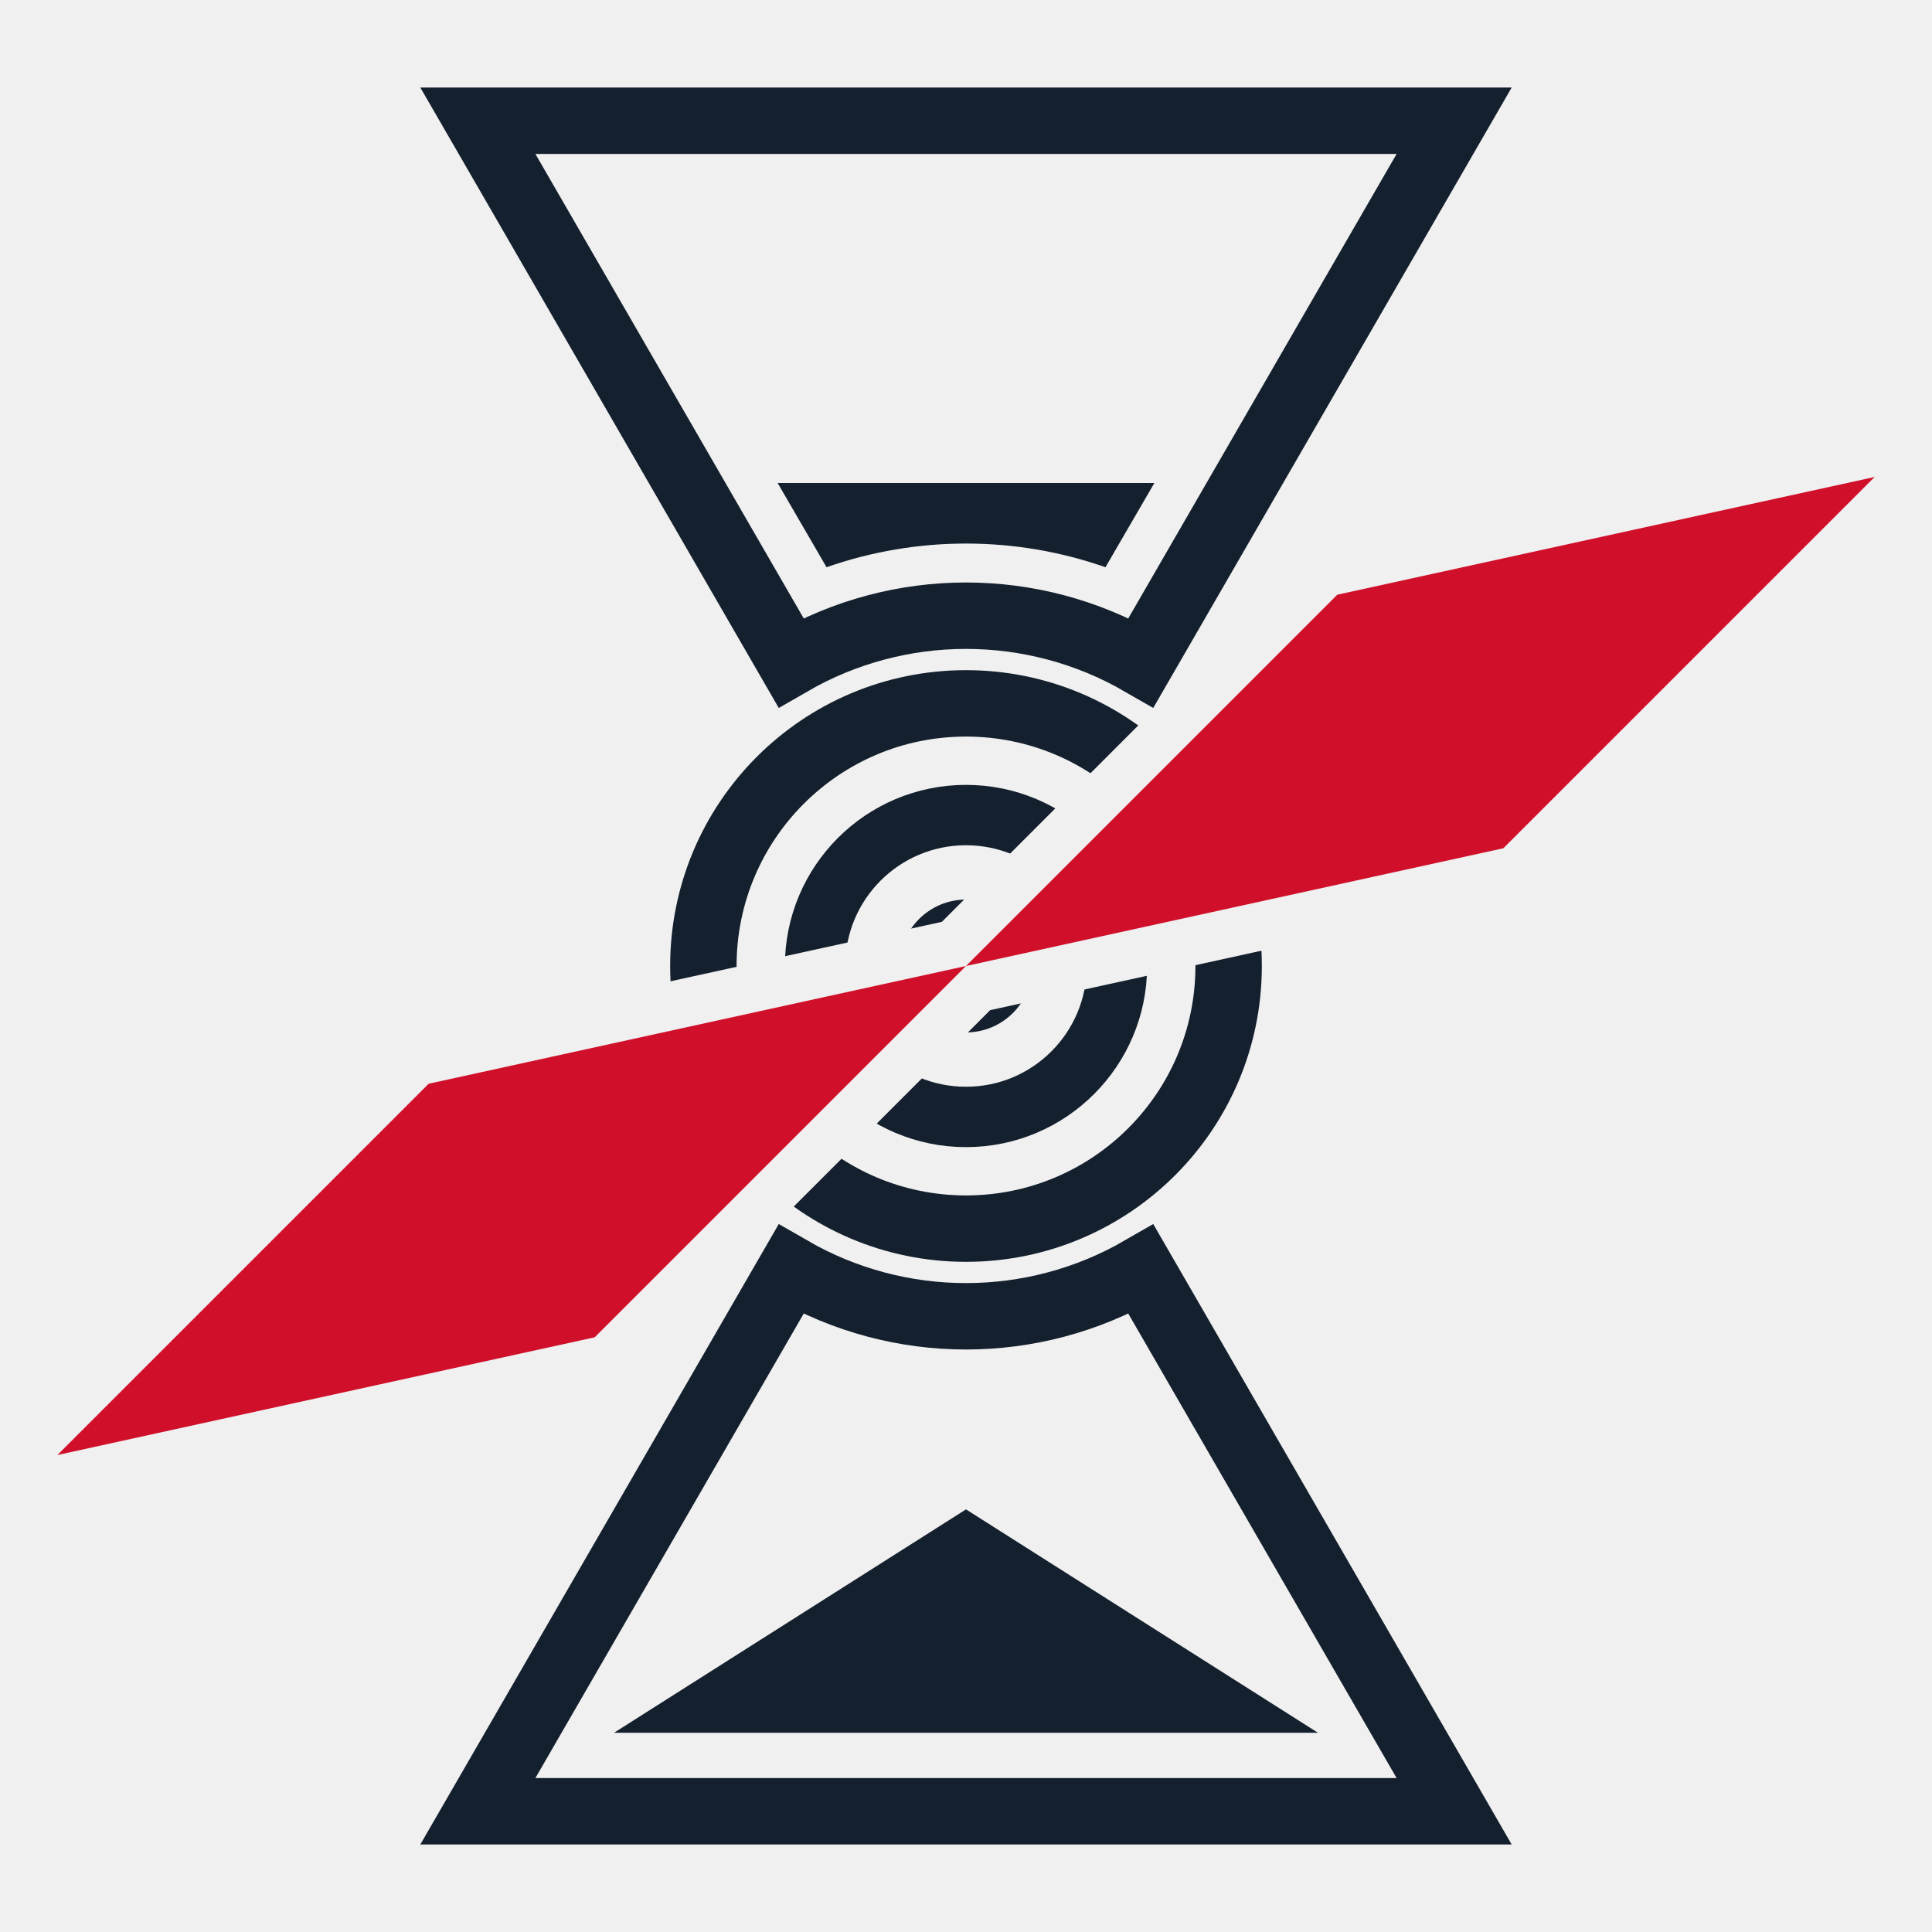
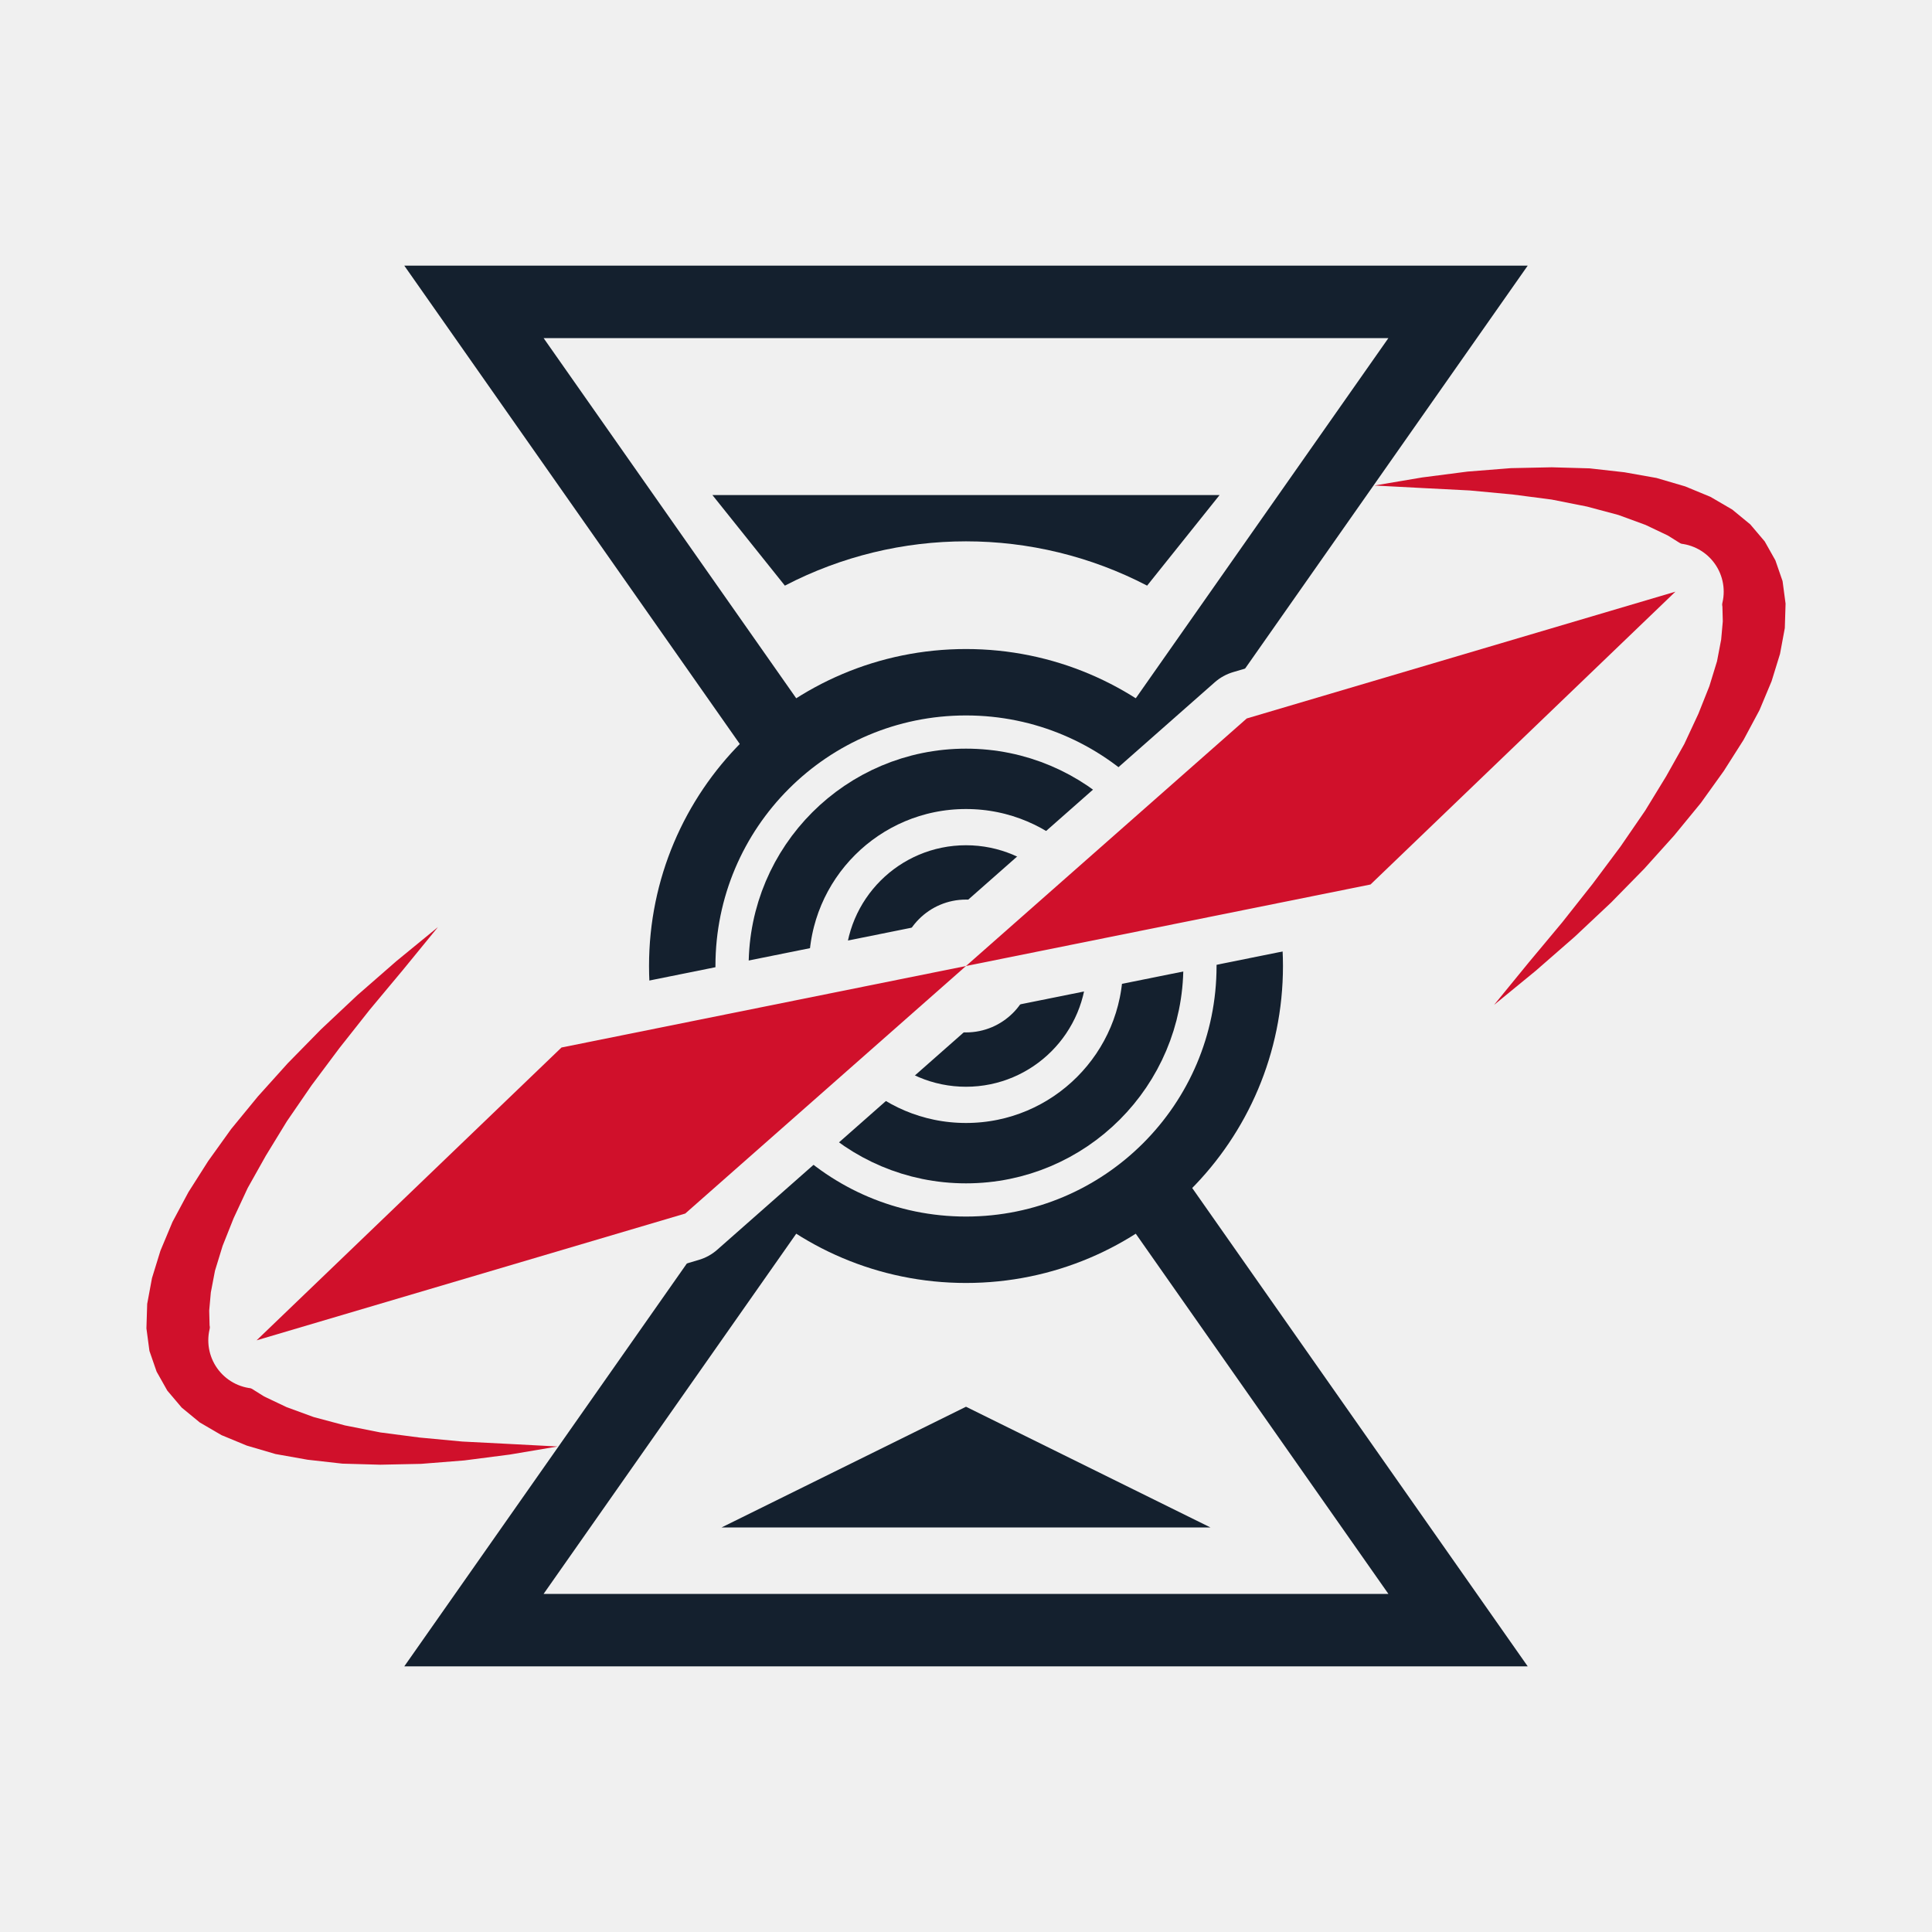
- <svg xmlns="http://www.w3.org/2000/svg" viewBox="0 0 64 64" fill="currentColor">
-   <style>svg{color:#14202e}.a{fill:#d0102b}@media (prefers-color-scheme:dark){svg{color:#e6ebf1}.a{fill:#ff4d64}}</style>
+ <svg xmlns="http://www.w3.org/2000/svg" fill="currentColor" viewBox="0 0 64 64">
+   <style>svg{color:#14202e}.n{fill:#d0102b}@media (prefers-color-scheme:dark){svg{color:#e6ebf1}.n{fill:#ff4d64}}</style>
  <mask id="hk">
    <rect width="64" height="64" fill="#fff" />
-     <path class="nd" transform="translate(32 32)" d="M0 0L12.3-12.3L30.1-16.2L17.8-3.9ZM0 0L-12.3 12.3L-30.1 16.2L-17.8 3.9Z" stroke="#000" stroke-width="3.2" stroke-linejoin="round" />
+     <path class="nd" transform="translate(32 32)" d="M0 0L9.3-8.2L23.5-12.4L13.4-2.7ZM0 0L-9.3 8.2L-23.5 12.4L-13.4 2.7Z" stroke="#000" stroke-width="3.2" stroke-linejoin="round" />
  </mask>
  <g mask="url(#hk)">
-     <g class="hg" transform="translate(32 32)">
-       <g class="gl" fill="none" stroke="currentColor" stroke-width="2.2">
-         <path d="M5.8-10.05L16.17-28H-16.17L-5.8-10.05A11.6 11.6 0 0 1 5.8-10.05Z" />
-         <path d="M5.8-10.05L16.17-28H-16.17L-5.8-10.05A11.6 11.6 0 0 1 5.8-10.05Z" transform="rotate(180)" />
+     <g transform="translate(32 32)">
+       <g class="orb" transform="rotate(-27)">
+         <path class="n" d="M19.28 -8.04L20.81 -7.56L22.24 -7.05L23.57 -6.50L24.79 -5.91L25.89 -5.31L26.86 -4.67L27.72 -4.02L28.44 -3.34L29.03 -2.65L29.48 -1.95L29.79 -1.24L29.96 -0.52L29.99 0.20L29.89 0.92L29.64 1.63L29.25 2.34L28.72 3.03L28.06 3.71L27.27 4.38L26.35 5.02L25.30 5.64L24.14 6.24L22.86 6.80L21.48 7.33L19.99 7.83L18.41 8.29L16.74 8.71L15.00 9.09L15.00 9.09L16.66 8.36L18.25 7.68L19.73 7.00L21.11 6.32L22.38 5.63L23.52 4.93L24.54 4.25L25.41 3.57L26.15 2.92L26.75 2.30L27.20 1.72L27.52 1.21L27.73 0.77L27.85 0.41L27.91 0.08L27.93 -0.23L27.89 -0.60L27.78 -1.03L27.55 -1.55L27.19 -2.15L26.69 -2.80L26.04 -3.50L25.24 -4.22L24.30 -4.96L23.22 -5.70L22.02 -6.46L20.70 -7.22L19.28 -8.04Z" />
+         <path class="n" d="M19.28 -8.04L20.81 -7.56L22.24 -7.05L23.57 -6.50L24.79 -5.91L25.89 -5.31L26.86 -4.67L27.72 -4.02L28.44 -3.34L29.03 -2.65L29.48 -1.95L29.79 -1.24L29.96 -0.52L29.99 0.20L29.89 0.92L29.64 1.63L29.25 2.34L28.72 3.03L28.06 3.71L27.27 4.38L26.35 5.02L25.30 5.64L24.14 6.24L22.86 6.80L21.48 7.33L19.99 7.83L18.41 8.29L16.74 8.71L15.00 9.09L15.00 9.09L16.66 8.36L18.25 7.68L19.73 7.00L21.11 6.32L22.38 5.63L23.52 4.93L24.54 4.25L25.41 3.57L26.15 2.92L26.75 2.30L27.20 1.72L27.52 1.21L27.73 0.77L27.85 0.41L27.91 0.08L27.93 -0.23L27.89 -0.60L27.78 -1.03L27.55 -1.55L27.19 -2.15L26.69 -2.80L26.04 -3.50L25.24 -4.22L24.30 -4.96L23.22 -5.70L22.02 -6.46L20.70 -7.22L19.28 -8.04Z" transform="rotate(180)" />
      </g>
-       <path class="sd" d="M-6.24-16H6.24L4.62-13.21A14 14 0 0 0-4.62-13.21ZM-11.66 25.4H11.66L0 18Z" />
-       <circle r="8.7" fill="none" stroke="currentColor" stroke-width="2.2" />
-       <circle r="5" fill="none" stroke="currentColor" stroke-width="2" />
-       <circle class="c" r="2.2" />
+       <g fill="none" stroke="currentColor" stroke-width="2.4">
+         <path d="M-6.2-7.6L-16.3-22H16.3L6.2-7.6" />
+         <path d="M-6.2 7.6L-16.3 22H16.3L6.2 7.6" />
+       </g>
+       <path d="M-8.4-15.6H8.4L6-12.6A13 13 0 0 0-6-12.6ZM-8.1 18.6H8.1L0 14.6Z" />
+       <circle r="9.4" fill="none" stroke="currentColor" stroke-width="2.2" />
+       <circle r="6.2" fill="none" stroke="currentColor" stroke-width="2" />
+       <circle r="3.1" fill="none" stroke="currentColor" stroke-width="1.8" />
    </g>
  </g>
-   <path class="a" transform="translate(32 32)" d="M0 0L12.3-12.3L30.1-16.2L17.8-3.9ZM0 0L-12.3 12.3L-30.1 16.2L-17.8 3.9Z" />
+   <path class="nd n" transform="translate(32 32)" d="M0 0L9.3-8.2L23.5-12.4L13.4-2.7ZM0 0L-9.3 8.2L-23.5 12.4L-13.4 2.7Z" />
</svg>
